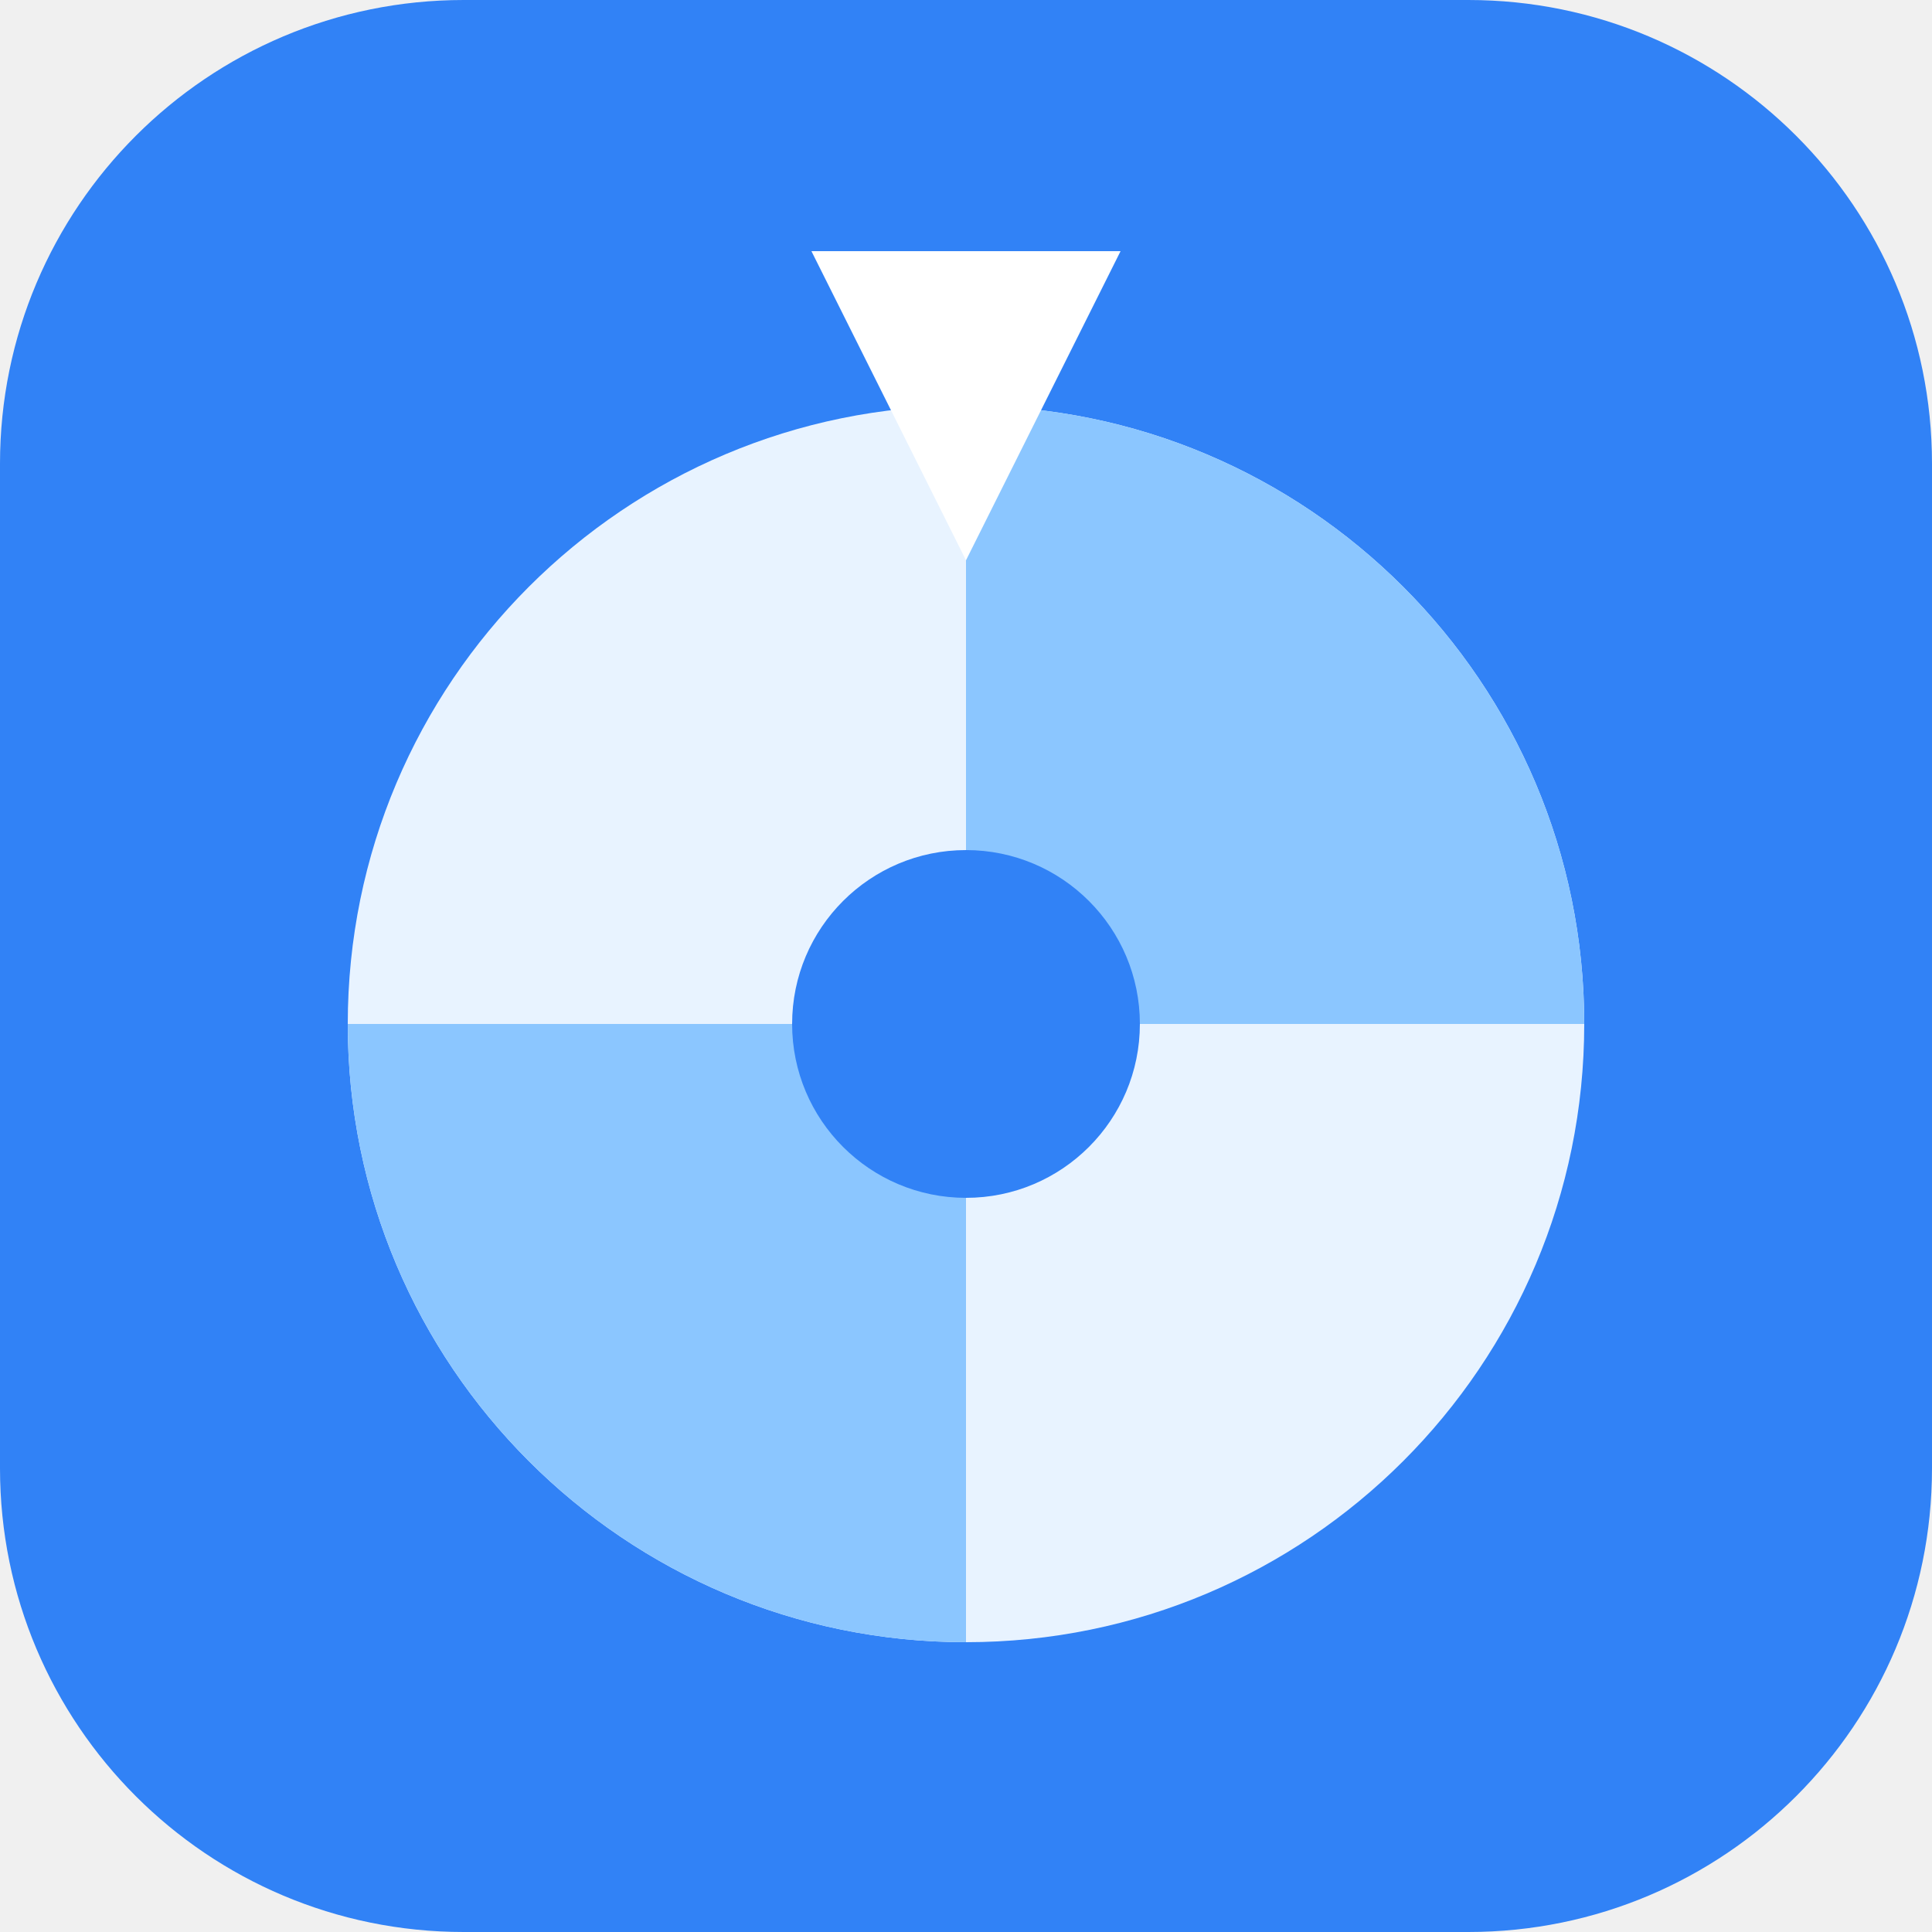
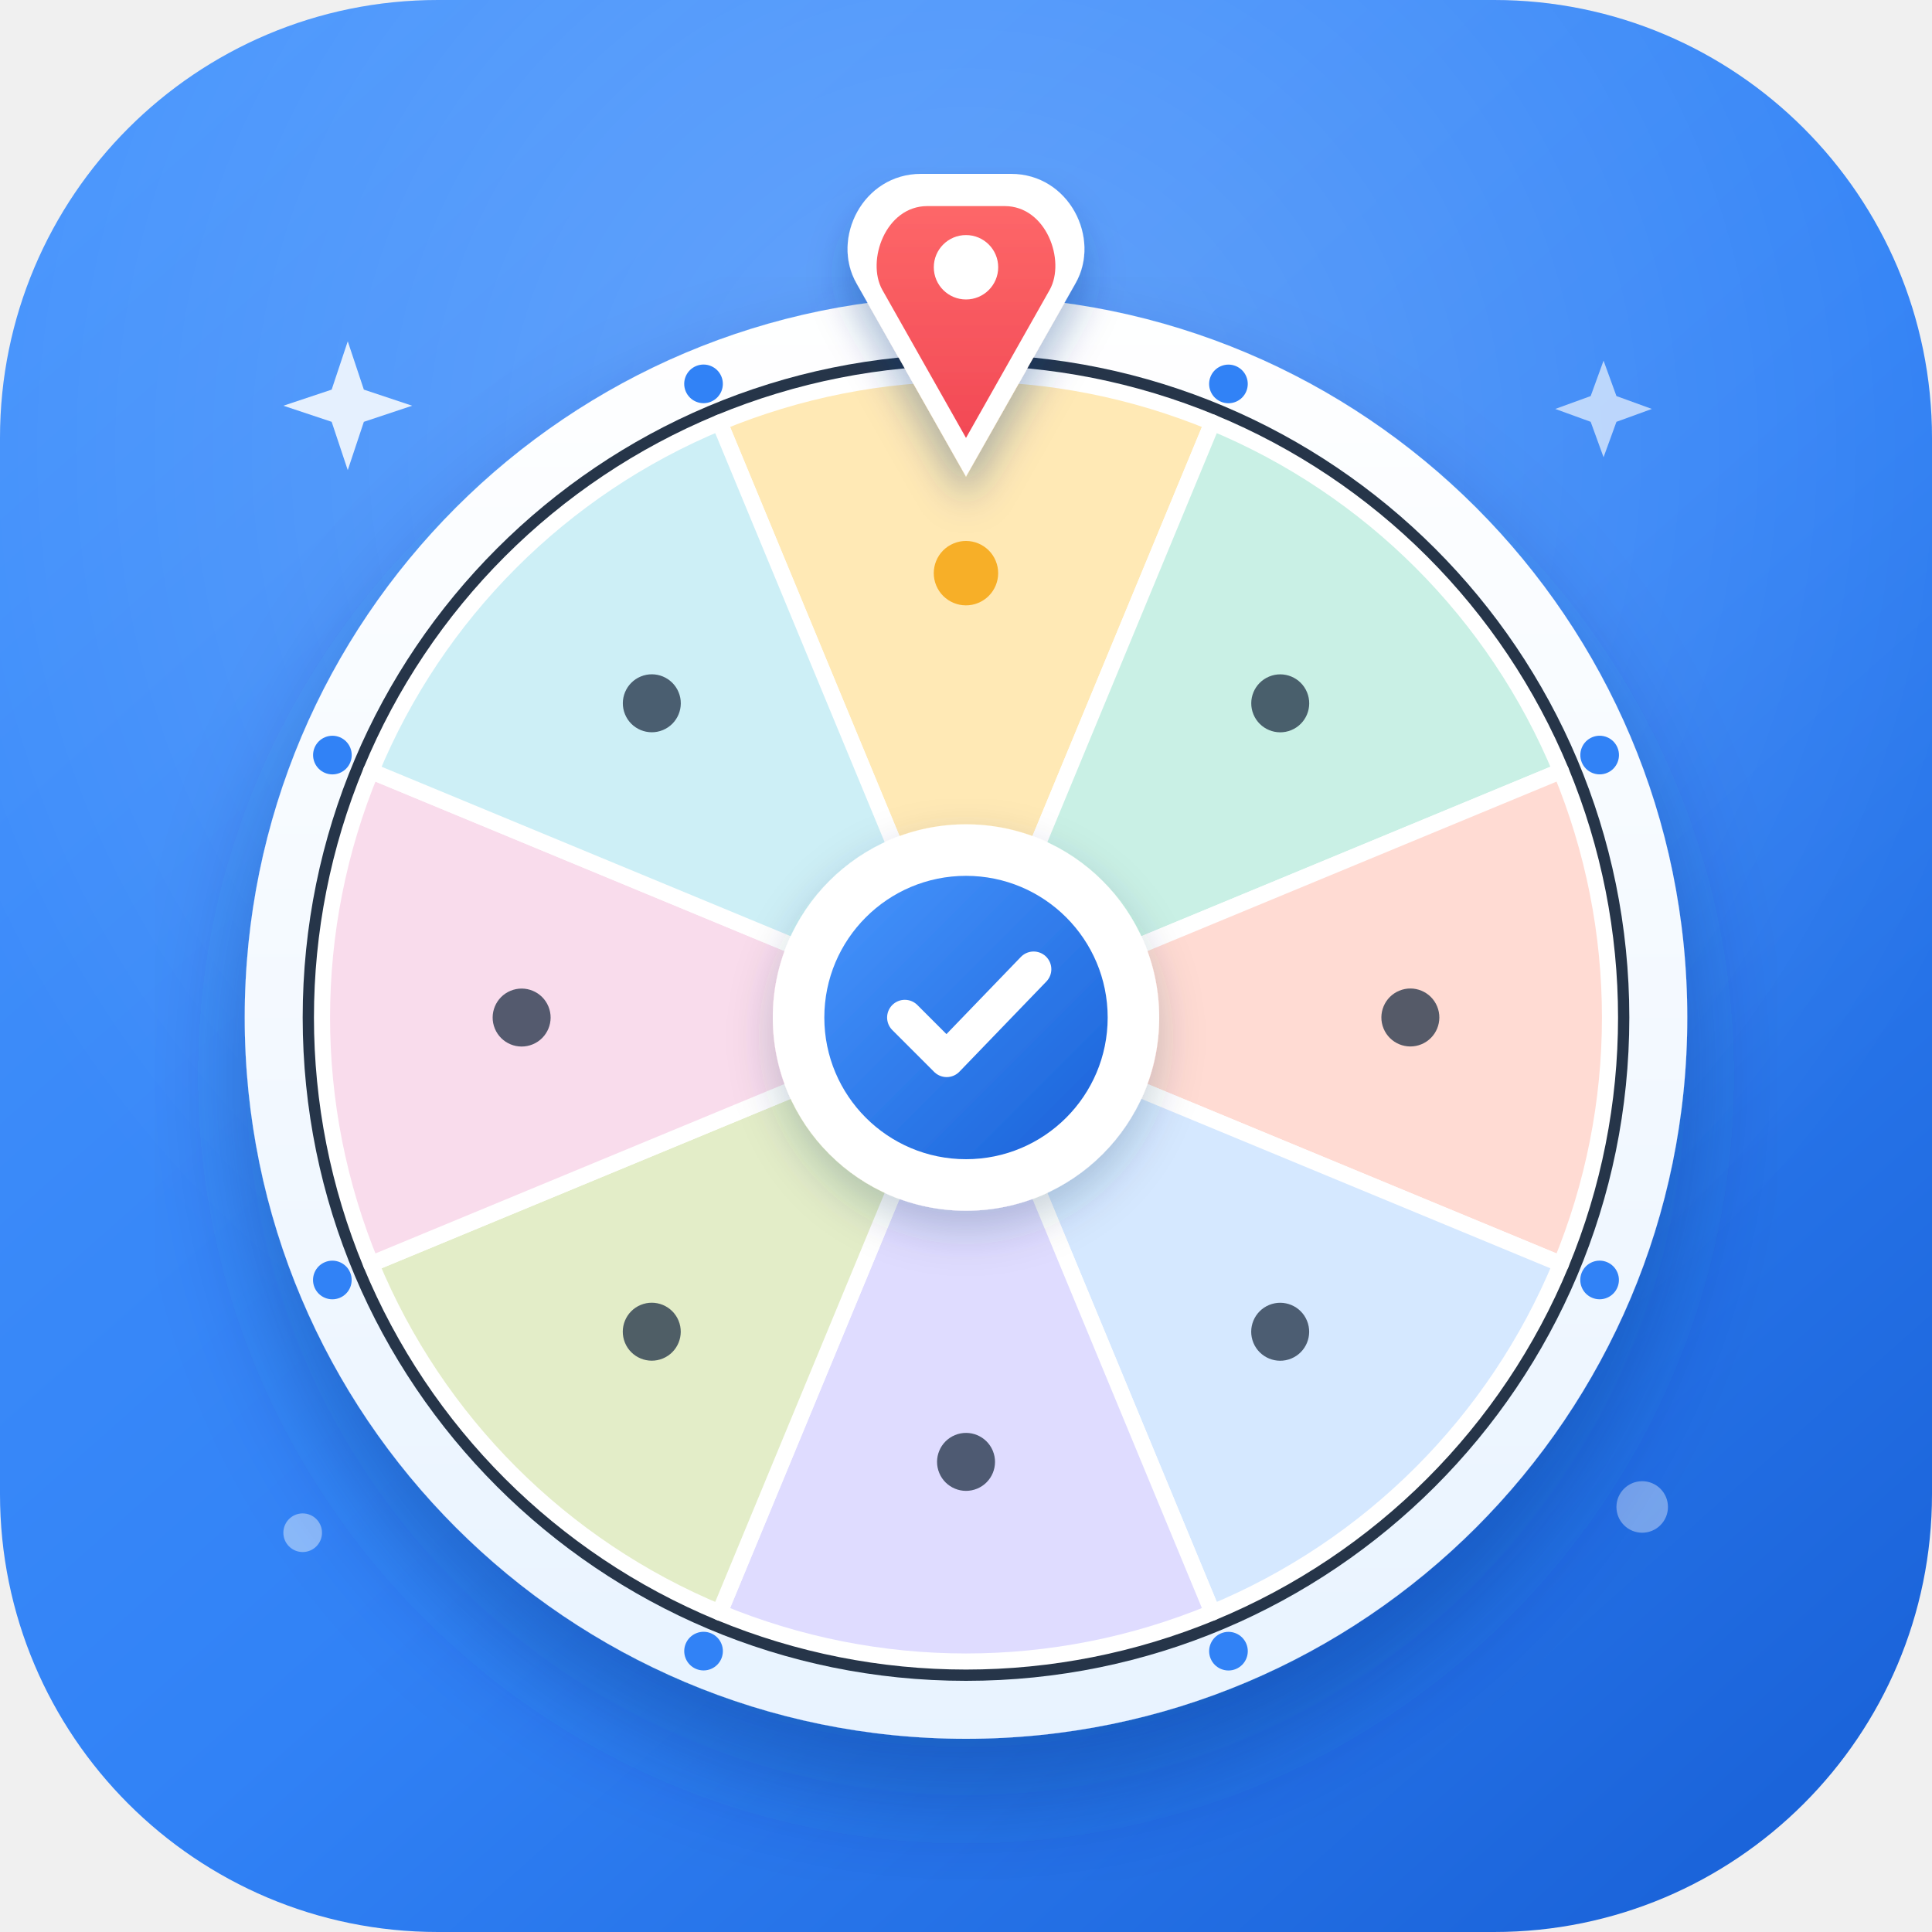
- <svg xmlns="http://www.w3.org/2000/svg" viewBox="0 0 100 100">
-   <rect width="100" height="100" rx="24" fill="#3182f6" />
-   <circle cx="50" cy="53" r="32" fill="#e8f3ff" />
-   <path d="M50 53V21A32 32 0 0 1 82 53Z" fill="#8bc6ff" />
-   <path d="M50 53V85A32 32 0 0 1 18 53Z" fill="#8bc6ff" />
-   <circle cx="50" cy="53" r="9" fill="#3182f6" />
-   <path d="M42 13H58L50 29Z" fill="#fff" />
+ <svg xmlns="http://www.w3.org/2000/svg" width="600" height="600" viewBox="0 0 600 600" fill="none">
+   <defs>
+     <linearGradient id="bgGrad" x1="60" y1="30" x2="540" y2="570" gradientUnits="userSpaceOnUse">
+       <stop offset="0%" stop-color="#4593FC" />
+       <stop offset="55%" stop-color="#3182F6" />
+       <stop offset="100%" stop-color="#1B64DA" />
+     </linearGradient>
+     <radialGradient id="bgGlow" cx="300" cy="140" r="340" gradientUnits="userSpaceOnUse">
+       <stop offset="0%" stop-color="#FFFFFF" stop-opacity="0.22" />
+       <stop offset="100%" stop-color="#FFFFFF" stop-opacity="0" />
+     </radialGradient>
+     <linearGradient id="rimGrad" x1="300" y1="88" x2="300" y2="544" gradientUnits="userSpaceOnUse">
+       <stop offset="0%" stop-color="#FFFFFF" />
+       <stop offset="100%" stop-color="#E8F3FF" />
+     </linearGradient>
+     <linearGradient id="hubGrad" x1="260" y1="276" x2="340" y2="356" gradientUnits="userSpaceOnUse">
+       <stop offset="0%" stop-color="#4593FC" />
+       <stop offset="100%" stop-color="#1B64DA" />
+     </linearGradient>
+     <linearGradient id="pointerGrad" x1="300" y1="54" x2="300" y2="148" gradientUnits="userSpaceOnUse">
+       <stop offset="0%" stop-color="#FF6B6B" />
+       <stop offset="100%" stop-color="#F04452" />
+     </linearGradient>
+     <filter id="wheelShadow" x="48" y="68" width="504" height="516" filterUnits="userSpaceOnUse">
+       <feDropShadow dx="0" dy="18" stdDeviation="16" flood-color="#0D3880" flood-opacity="0.35" />
+     </filter>
+     <filter id="hubShadow" x="220" y="242" width="160" height="160" filterUnits="userSpaceOnUse">
+       <feDropShadow dx="0" dy="6" stdDeviation="7" flood-color="#163056" flood-opacity="0.22" />
+     </filter>
+     <filter id="pointerShadow" x="240" y="44" width="120" height="130" filterUnits="userSpaceOnUse">
+       <feDropShadow dx="0" dy="8" stdDeviation="6" flood-color="#0D3880" flood-opacity="0.32" />
+     </filter>
+   </defs>
+   <rect width="600" height="600" rx="136" fill="url(#bgGrad)" />
+   <rect width="600" height="600" rx="136" fill="url(#bgGlow)" />
+   <g fill="#FFFFFF" opacity="0.85">
+     <path d="M108 106 L113 121 L128 126 L113 131 L108 146 L103 131 L88 126 L103 121 Z" />
+     <path d="M498 112 L502 123 L513 127 L502 131 L498 142 L494 131 L483 127 L494 123 Z" opacity="0.75" />
+     <circle cx="94" cy="476" r="6" opacity="0.5" />
+     <circle cx="510" cy="468" r="8" opacity="0.45" />
+   </g>
+   <g filter="url(#wheelShadow)">
+     <circle cx="300" cy="316" r="224" fill="url(#rimGrad)" />
+     <circle cx="300" cy="316" r="206" fill="#25364A" />
+   </g>
+   <g transform="rotate(-22.5 300 316)">
+     <path d="M300 316 L300 116 A200 200 0 0 1 441.42 174.58 Z" fill="#FFE9B5" stroke="#FFFFFF" stroke-width="5" stroke-linejoin="round" />
+     <path d="M300 316 L441.42 174.58 A200 200 0 0 1 500 316 Z" fill="#C9F0E5" stroke="#FFFFFF" stroke-width="5" stroke-linejoin="round" />
+     <path d="M300 316 L500 316 A200 200 0 0 1 441.42 457.42 Z" fill="#FFDBD3" stroke="#FFFFFF" stroke-width="5" stroke-linejoin="round" />
+     <path d="M300 316 L441.42 457.42 A200 200 0 0 1 300 516 Z" fill="#D5E8FF" stroke="#FFFFFF" stroke-width="5" stroke-linejoin="round" />
+     <path d="M300 316 L300 516 A200 200 0 0 1 158.58 457.42 Z" fill="#DFDCFF" stroke="#FFFFFF" stroke-width="5" stroke-linejoin="round" />
+     <path d="M300 316 L158.58 457.42 A200 200 0 0 1 100 316 Z" fill="#E3EDC8" stroke="#FFFFFF" stroke-width="5" stroke-linejoin="round" />
+     <path d="M300 316 L100 316 A200 200 0 0 1 158.58 174.58 Z" fill="#F9DCEC" stroke="#FFFFFF" stroke-width="5" stroke-linejoin="round" />
+     <path d="M300 316 L158.58 174.58 A200 200 0 0 1 300 116 Z" fill="#CDEFF6" stroke="#FFFFFF" stroke-width="5" stroke-linejoin="round" />
+     <g fill="#25364A" opacity="0.78">
+       <circle cx="352.8" cy="188.5" r="10" fill="#F59F00" opacity="1" />
+       <circle cx="427.5" cy="263.2" r="9" />
+       <circle cx="427.5" cy="368.8" r="9" />
+       <circle cx="352.8" cy="443.5" r="9" />
+       <circle cx="247.2" cy="443.5" r="9" />
+       <circle cx="172.5" cy="368.8" r="9" />
+       <circle cx="172.5" cy="263.2" r="9" />
+       <circle cx="247.2" cy="188.5" r="9" />
+     </g>
+     <g fill="#3182F6">
+       <circle cx="300" cy="103" r="6" />
+       <circle cx="450.6" cy="165.4" r="6" />
+       <circle cx="513" cy="316" r="6" />
+       <circle cx="450.6" cy="466.6" r="6" />
+       <circle cx="300" cy="529" r="6" />
+       <circle cx="149.4" cy="466.6" r="6" />
+       <circle cx="87" cy="316" r="6" />
+       <circle cx="149.4" cy="165.4" r="6" />
+     </g>
+   </g>
+   <g filter="url(#hubShadow)">
+     <circle cx="300" cy="316" r="60" fill="#FFFFFF" />
+     <circle cx="300" cy="316" r="44" fill="url(#hubGrad)" />
+     <path d="M281 316 L294 329 L321 301" stroke="#FFFFFF" stroke-width="11" stroke-linecap="round" stroke-linejoin="round" />
+   </g>
+   <g filter="url(#pointerShadow)">
+     <path d="M300 148 L266 88 C258 74 268 54 286 54 H314 C332 54 342 74 334 88 Z" fill="#FFFFFF" />
+     <path d="M300 136 L274 90 C269 81 275 64 288 64 H312 C325 64 331 81 326 90 Z" fill="url(#pointerGrad)" />
+     <circle cx="300" cy="83" r="10" fill="#FFFFFF" />
+   </g>
</svg>
